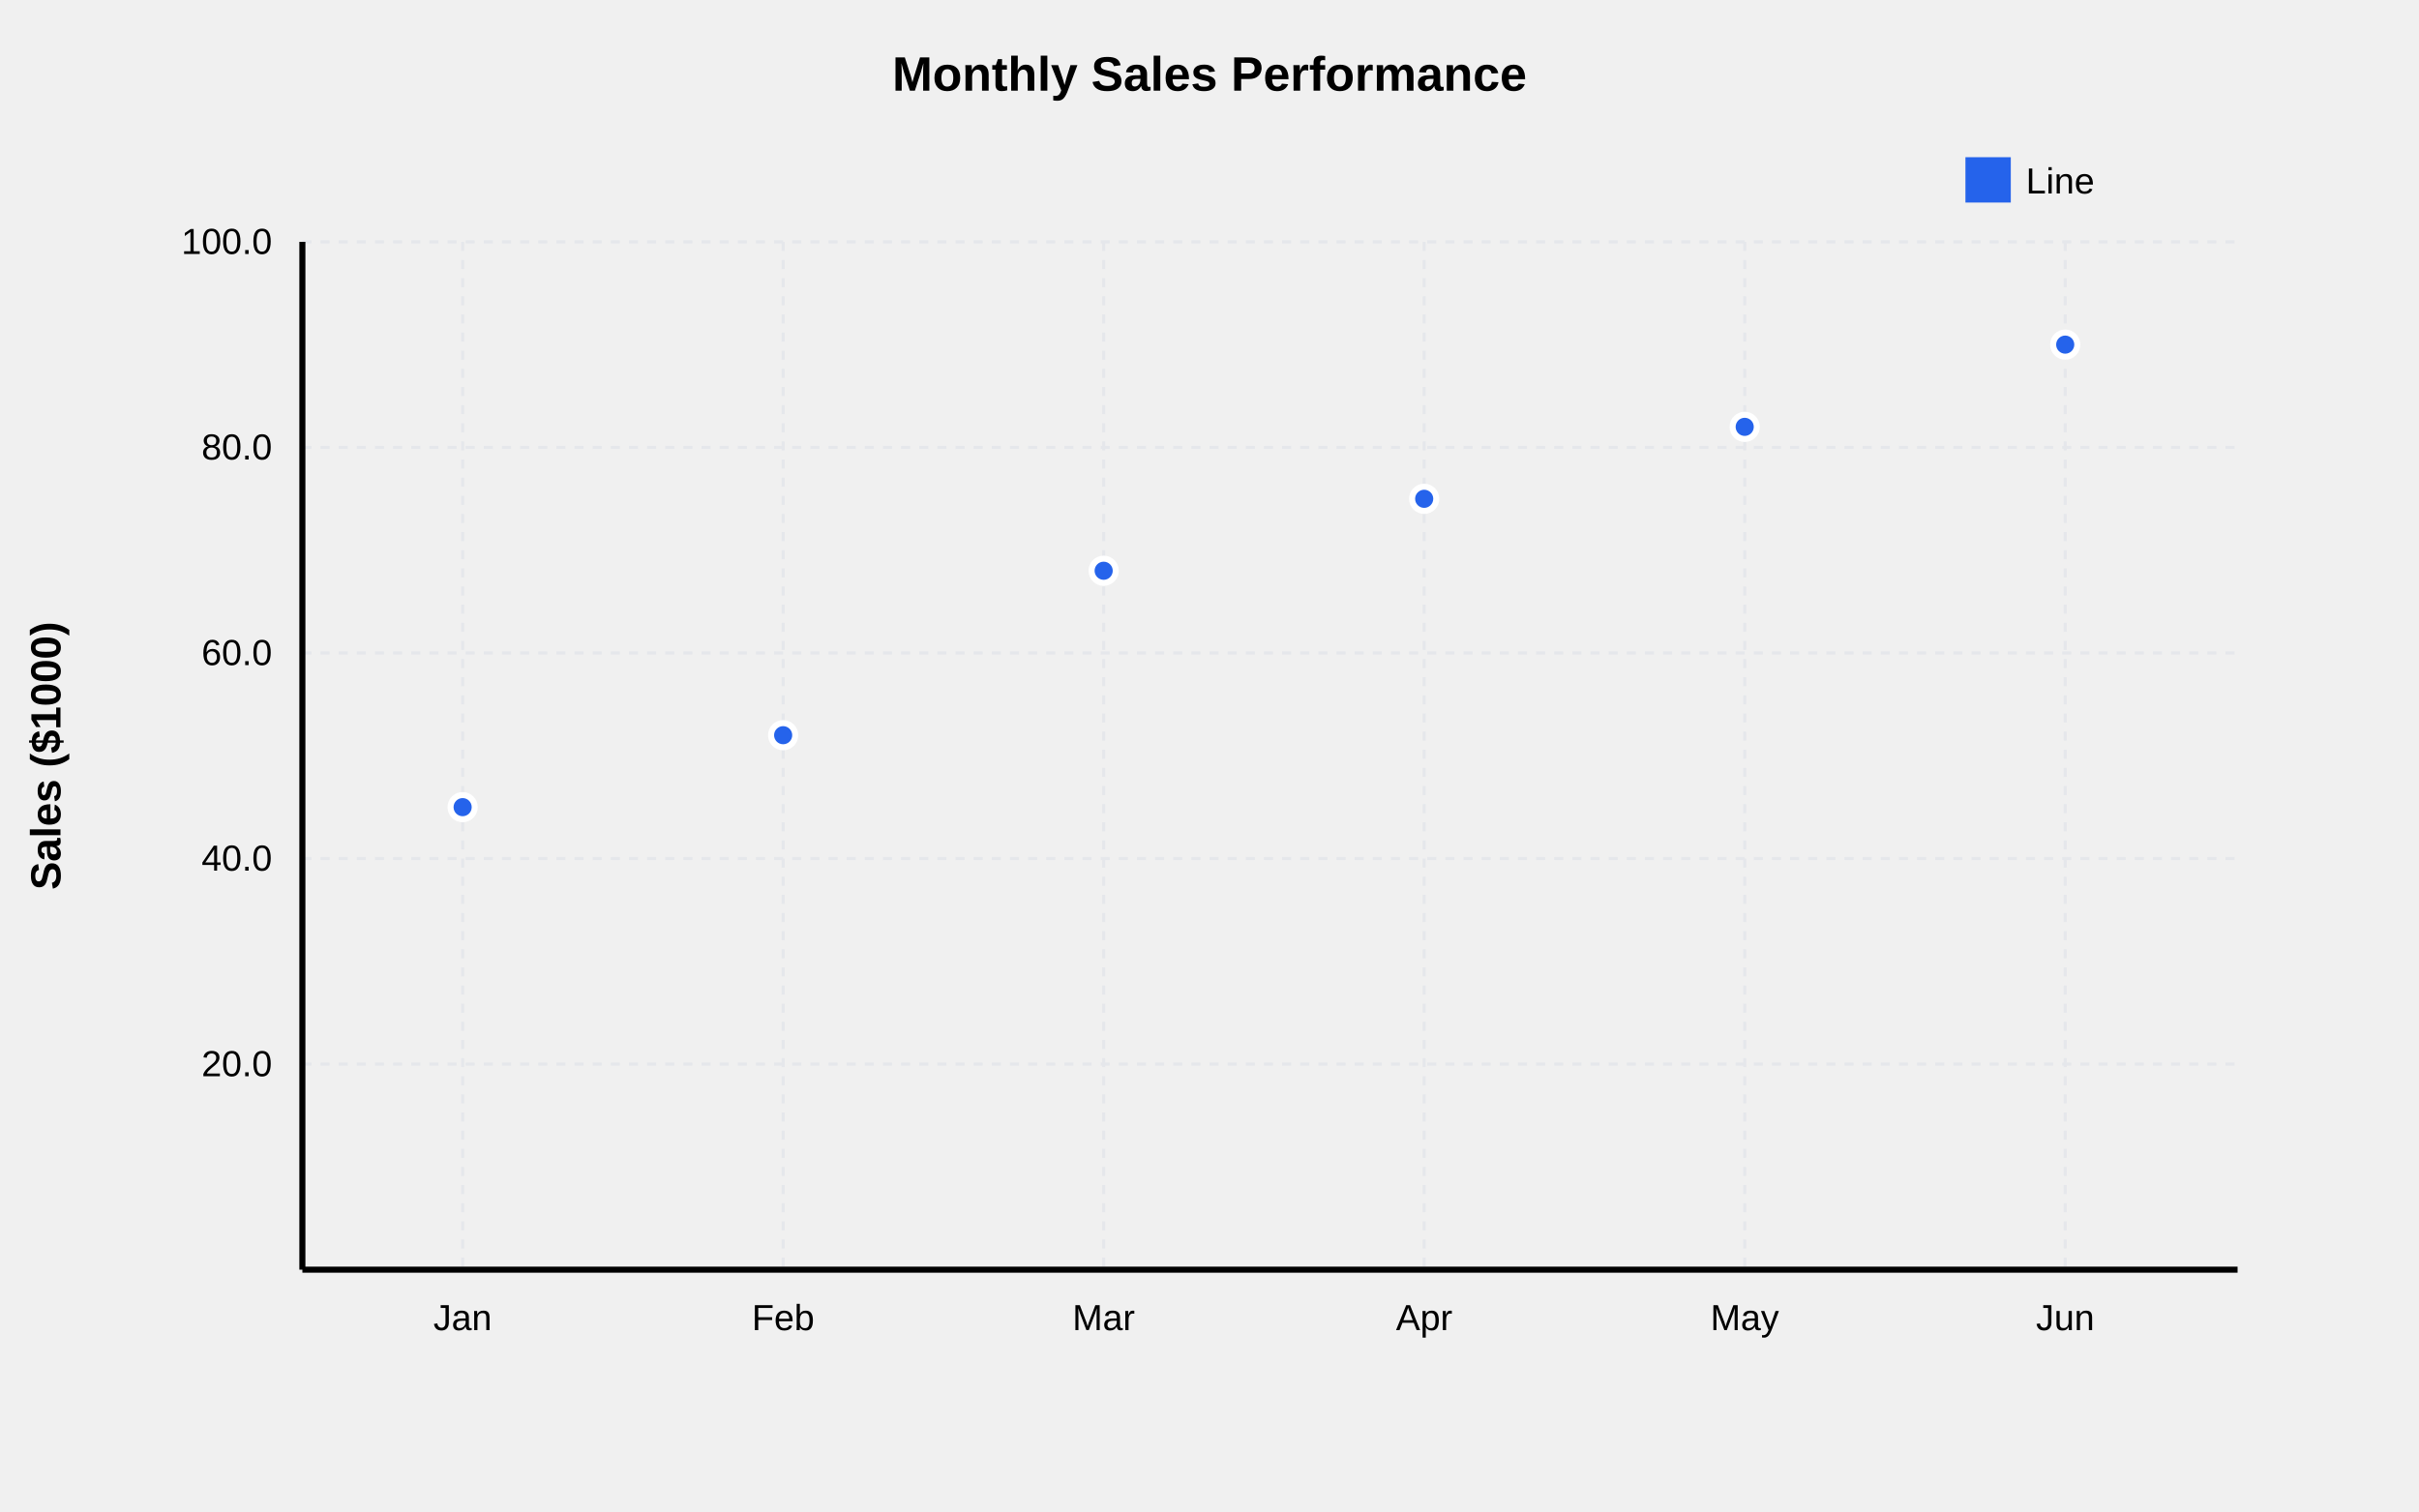
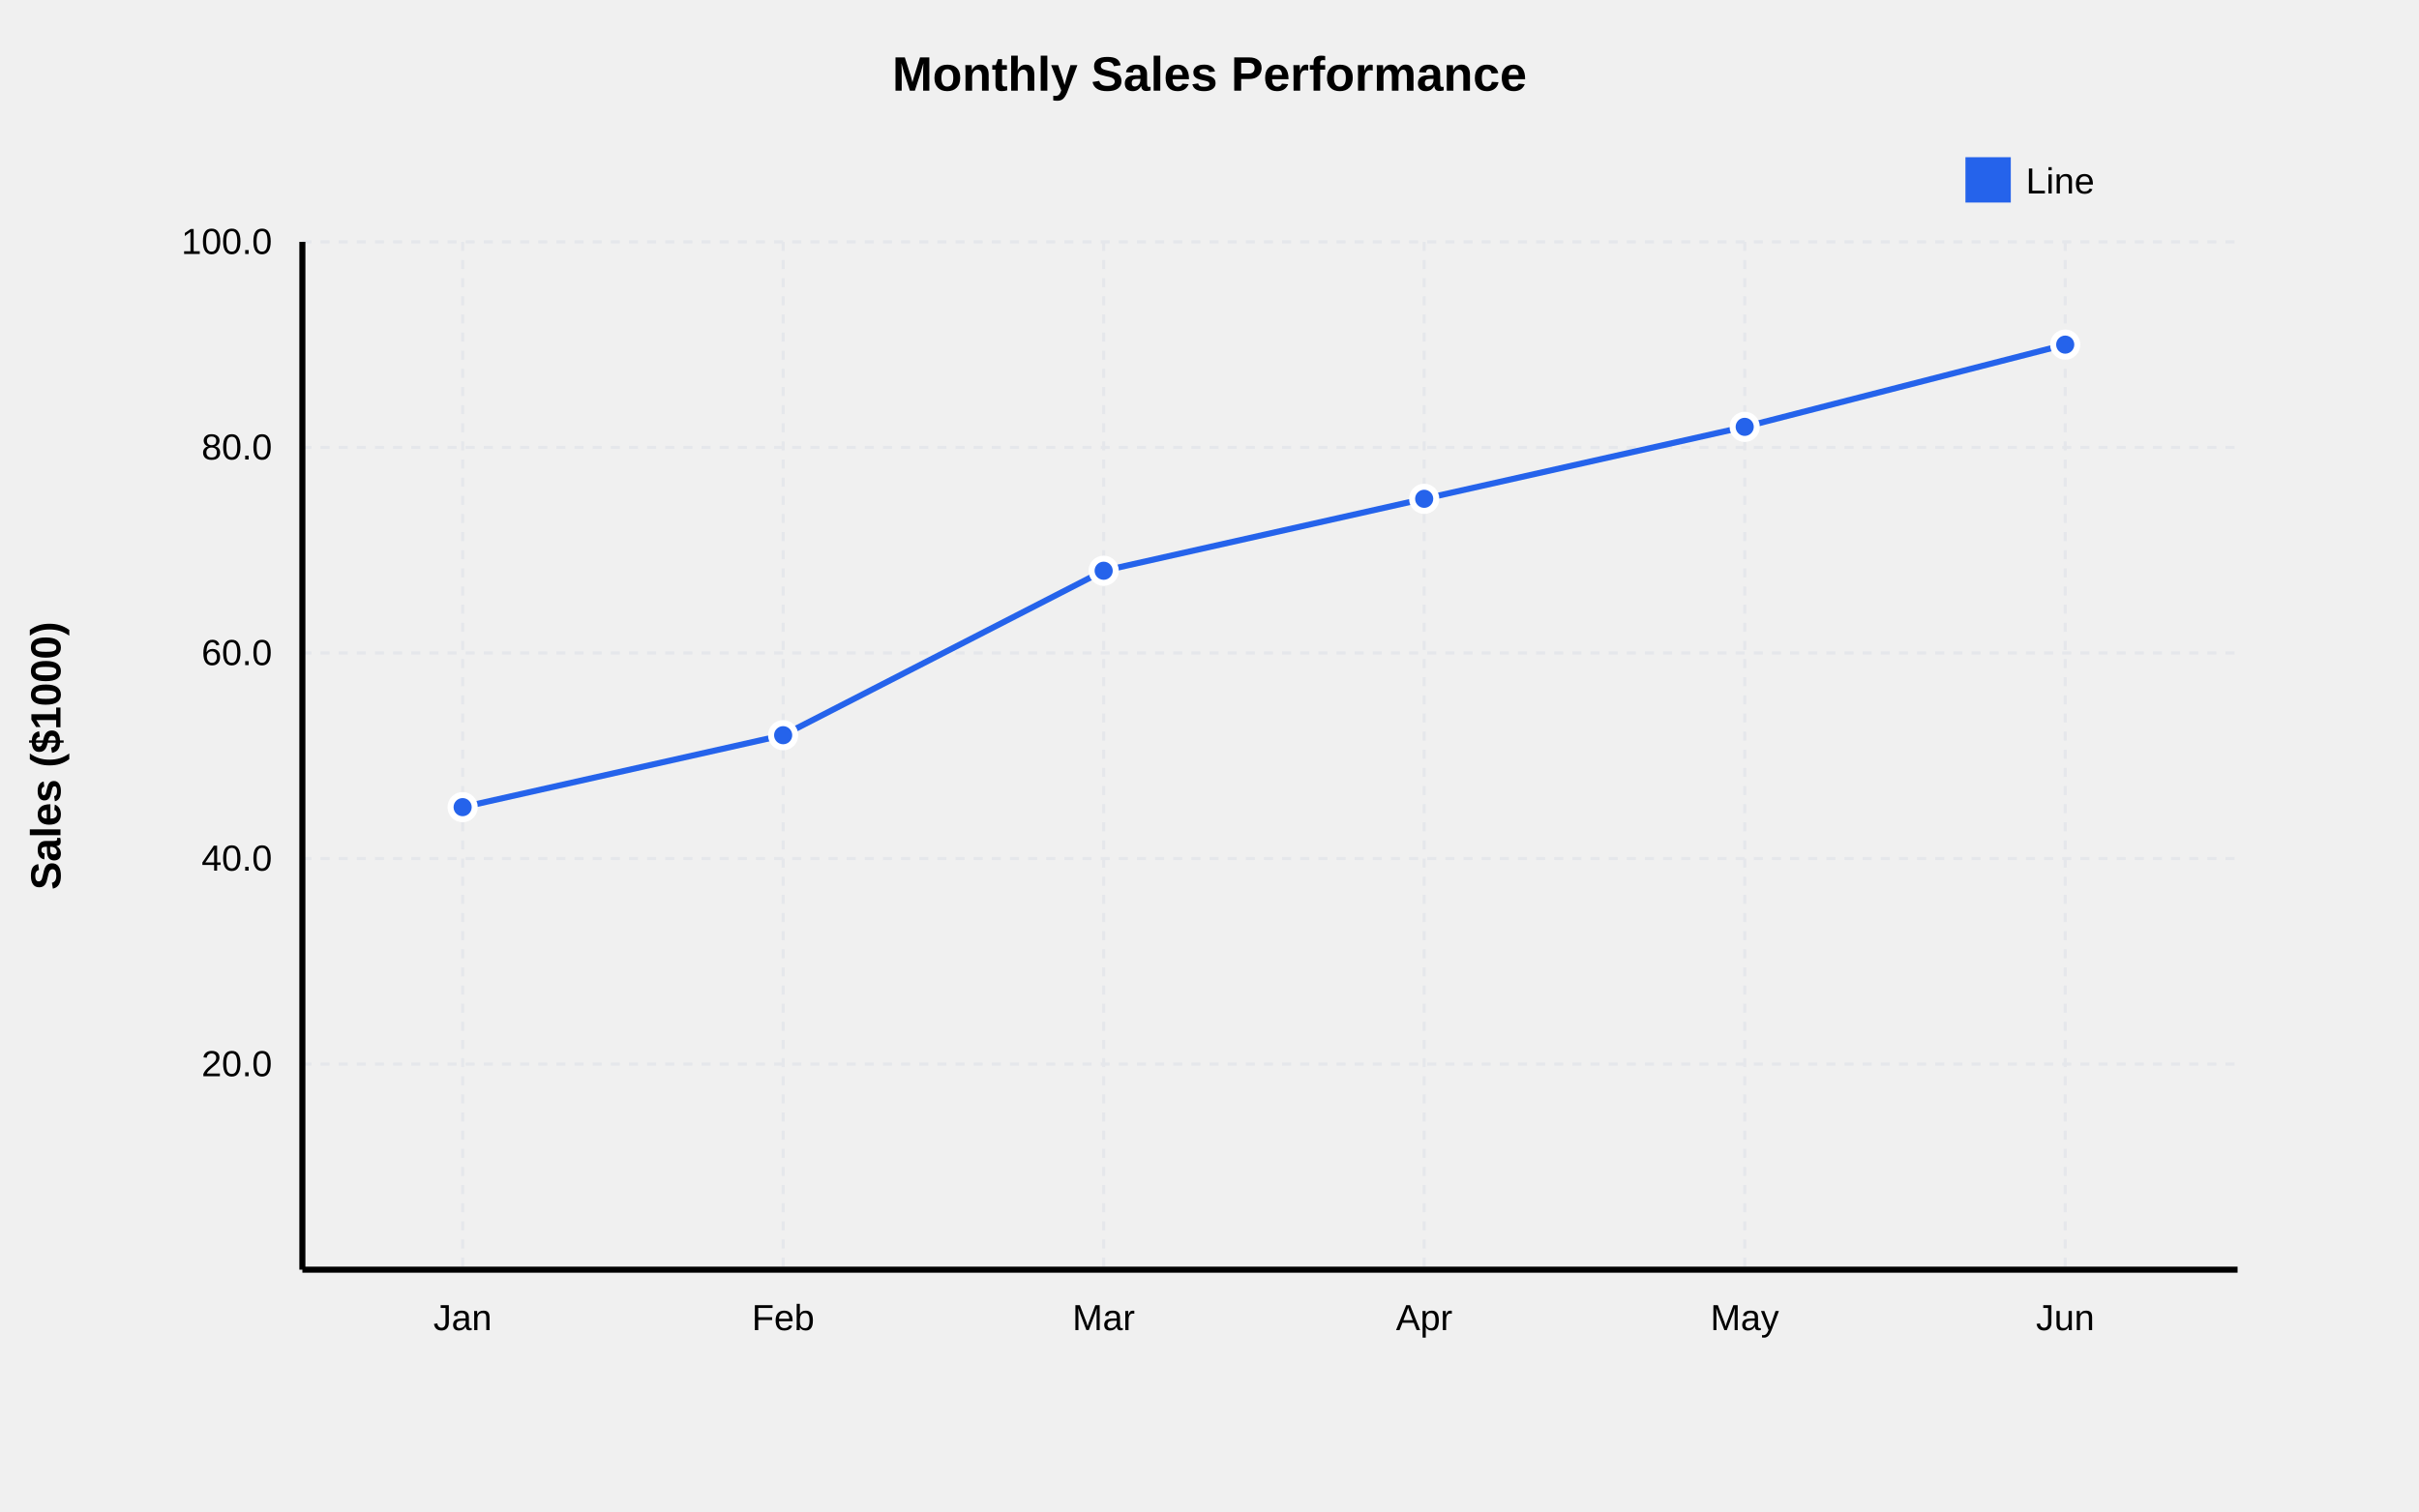
<svg xmlns="http://www.w3.org/2000/svg" width="800.0" height="500.0" viewBox="0 0 800.0 500.0" version="1.2">
  <text fill="#000000" x="400.0" y="30.0" text-anchor="middle" font-family="Arial, Helvetica, sans-serif" font-size="16.0" font-weight="bold">Monthly Sales Performance</text>
  <line stroke="#e5e7eb" stroke-width="1" x1="100.0" y1="80.0" x2="740.0" y2="80.0" stroke-dasharray="3,3" />
  <line stroke="#e5e7eb" stroke-width="1" x1="100.0" y1="148.0" x2="740.0" y2="148.0" stroke-dasharray="3,3" />
  <line stroke="#e5e7eb" stroke-width="1" x1="100.0" y1="216.0" x2="740.0" y2="216.0" stroke-dasharray="3,3" />
  <line stroke="#e5e7eb" stroke-width="1" x1="100.0" y1="284.0" x2="740.0" y2="284.0" stroke-dasharray="3,3" />
  <line stroke="#e5e7eb" stroke-width="1" x1="100.0" y1="352.0" x2="740.0" y2="352.0" stroke-dasharray="3,3" />
  <line stroke="#e5e7eb" stroke-width="1" x1="153.0" y1="80.0" x2="153.0" y2="420.0" stroke-dasharray="3,3" />
  <line stroke="#e5e7eb" stroke-width="1" x1="259.0" y1="80.0" x2="259.0" y2="420.0" stroke-dasharray="3,3" />
  <line stroke="#e5e7eb" stroke-width="1" x1="365.0" y1="80.0" x2="365.0" y2="420.0" stroke-dasharray="3,3" />
  <line stroke="#e5e7eb" stroke-width="1" x1="471.0" y1="80.0" x2="471.0" y2="420.0" stroke-dasharray="3,3" />
  <line stroke="#e5e7eb" stroke-width="1" x1="577.0" y1="80.0" x2="577.0" y2="420.0" stroke-dasharray="3,3" />
  <line stroke="#e5e7eb" stroke-width="1" x1="683.0" y1="80.0" x2="683.0" y2="420.0" stroke-dasharray="3,3" />
  <line stroke="#000000" stroke-width="2" x1="100.0" y1="420.0" x2="740.0" y2="420.0" />
  <line stroke="#000000" stroke-width="2" x1="100.0" y1="80.0" x2="100.0" y2="420.0" />
-   <polyline fill="none" stroke="#2563eb" stroke-width="2" />
+   <polyline fill="none" stroke="#2563eb" stroke-width="2" points="153,267.0 259,243.2 365,188.8 471,165.0 577,141.2 683,114.0" />
  <circle fill="#2563eb" stroke="#ffffff" stroke-width="2" cx="153.0" cy="267.0" r="4.0" />
  <circle fill="#2563eb" stroke="#ffffff" stroke-width="2" cx="259.0" cy="243.2" r="4.0" />
  <circle fill="#2563eb" stroke="#ffffff" stroke-width="2" cx="365.0" cy="188.8" r="4.0" />
  <circle fill="#2563eb" stroke="#ffffff" stroke-width="2" cx="471.0" cy="165.0" r="4.0" />
  <circle fill="#2563eb" stroke="#ffffff" stroke-width="2" cx="577.0" cy="141.2" r="4.0" />
  <circle fill="#2563eb" stroke="#ffffff" stroke-width="2" cx="683.0" cy="114.0" r="4.0" />
  <text fill="#000000" x="153.0" y="440.0" text-anchor="middle" font-family="Arial, Helvetica, sans-serif" font-size="12.0">Jan</text>
  <text fill="#000000" x="259.0" y="440.0" text-anchor="middle" font-family="Arial, Helvetica, sans-serif" font-size="12.0">Feb</text>
  <text fill="#000000" x="365.0" y="440.0" text-anchor="middle" font-family="Arial, Helvetica, sans-serif" font-size="12.0">Mar</text>
  <text fill="#000000" x="471.0" y="440.0" text-anchor="middle" font-family="Arial, Helvetica, sans-serif" font-size="12.0">Apr</text>
  <text fill="#000000" x="577.0" y="440.0" text-anchor="middle" font-family="Arial, Helvetica, sans-serif" font-size="12.0">May</text>
  <text fill="#000000" x="683.0" y="440.0" text-anchor="middle" font-family="Arial, Helvetica, sans-serif" font-size="12.0">Jun</text>
  <text transform="rotate(-90, 20, 250)" fill="#000000" x="20.0" y="250.0" text-anchor="middle" font-family="Arial, Helvetica, sans-serif" font-size="14.0" font-weight="bold">Sales ($1000)</text>
  <text fill="#000000" x="90.0" y="84.0" text-anchor="end" font-family="Arial, Helvetica, sans-serif" font-size="12.0">100.0</text>
  <text fill="#000000" x="90.0" y="152.0" text-anchor="end" font-family="Arial, Helvetica, sans-serif" font-size="12.0">80.0</text>
  <text fill="#000000" x="90.0" y="220.0" text-anchor="end" font-family="Arial, Helvetica, sans-serif" font-size="12.0">60.0</text>
  <text fill="#000000" x="90.0" y="288.0" text-anchor="end" font-family="Arial, Helvetica, sans-serif" font-size="12.0">40.0</text>
  <text fill="#000000" x="90.0" y="356.0" text-anchor="end" font-family="Arial, Helvetica, sans-serif" font-size="12.0">20.0</text>
  <rect fill="#2563eb" stroke="none" x="650.0" y="52.0" width="15.0" height="15.0" />
  <text fill="#000000" x="670.0" y="64.0" text-anchor="start" font-family="Arial, Helvetica, sans-serif" font-size="12.0">Line</text>
</svg>
